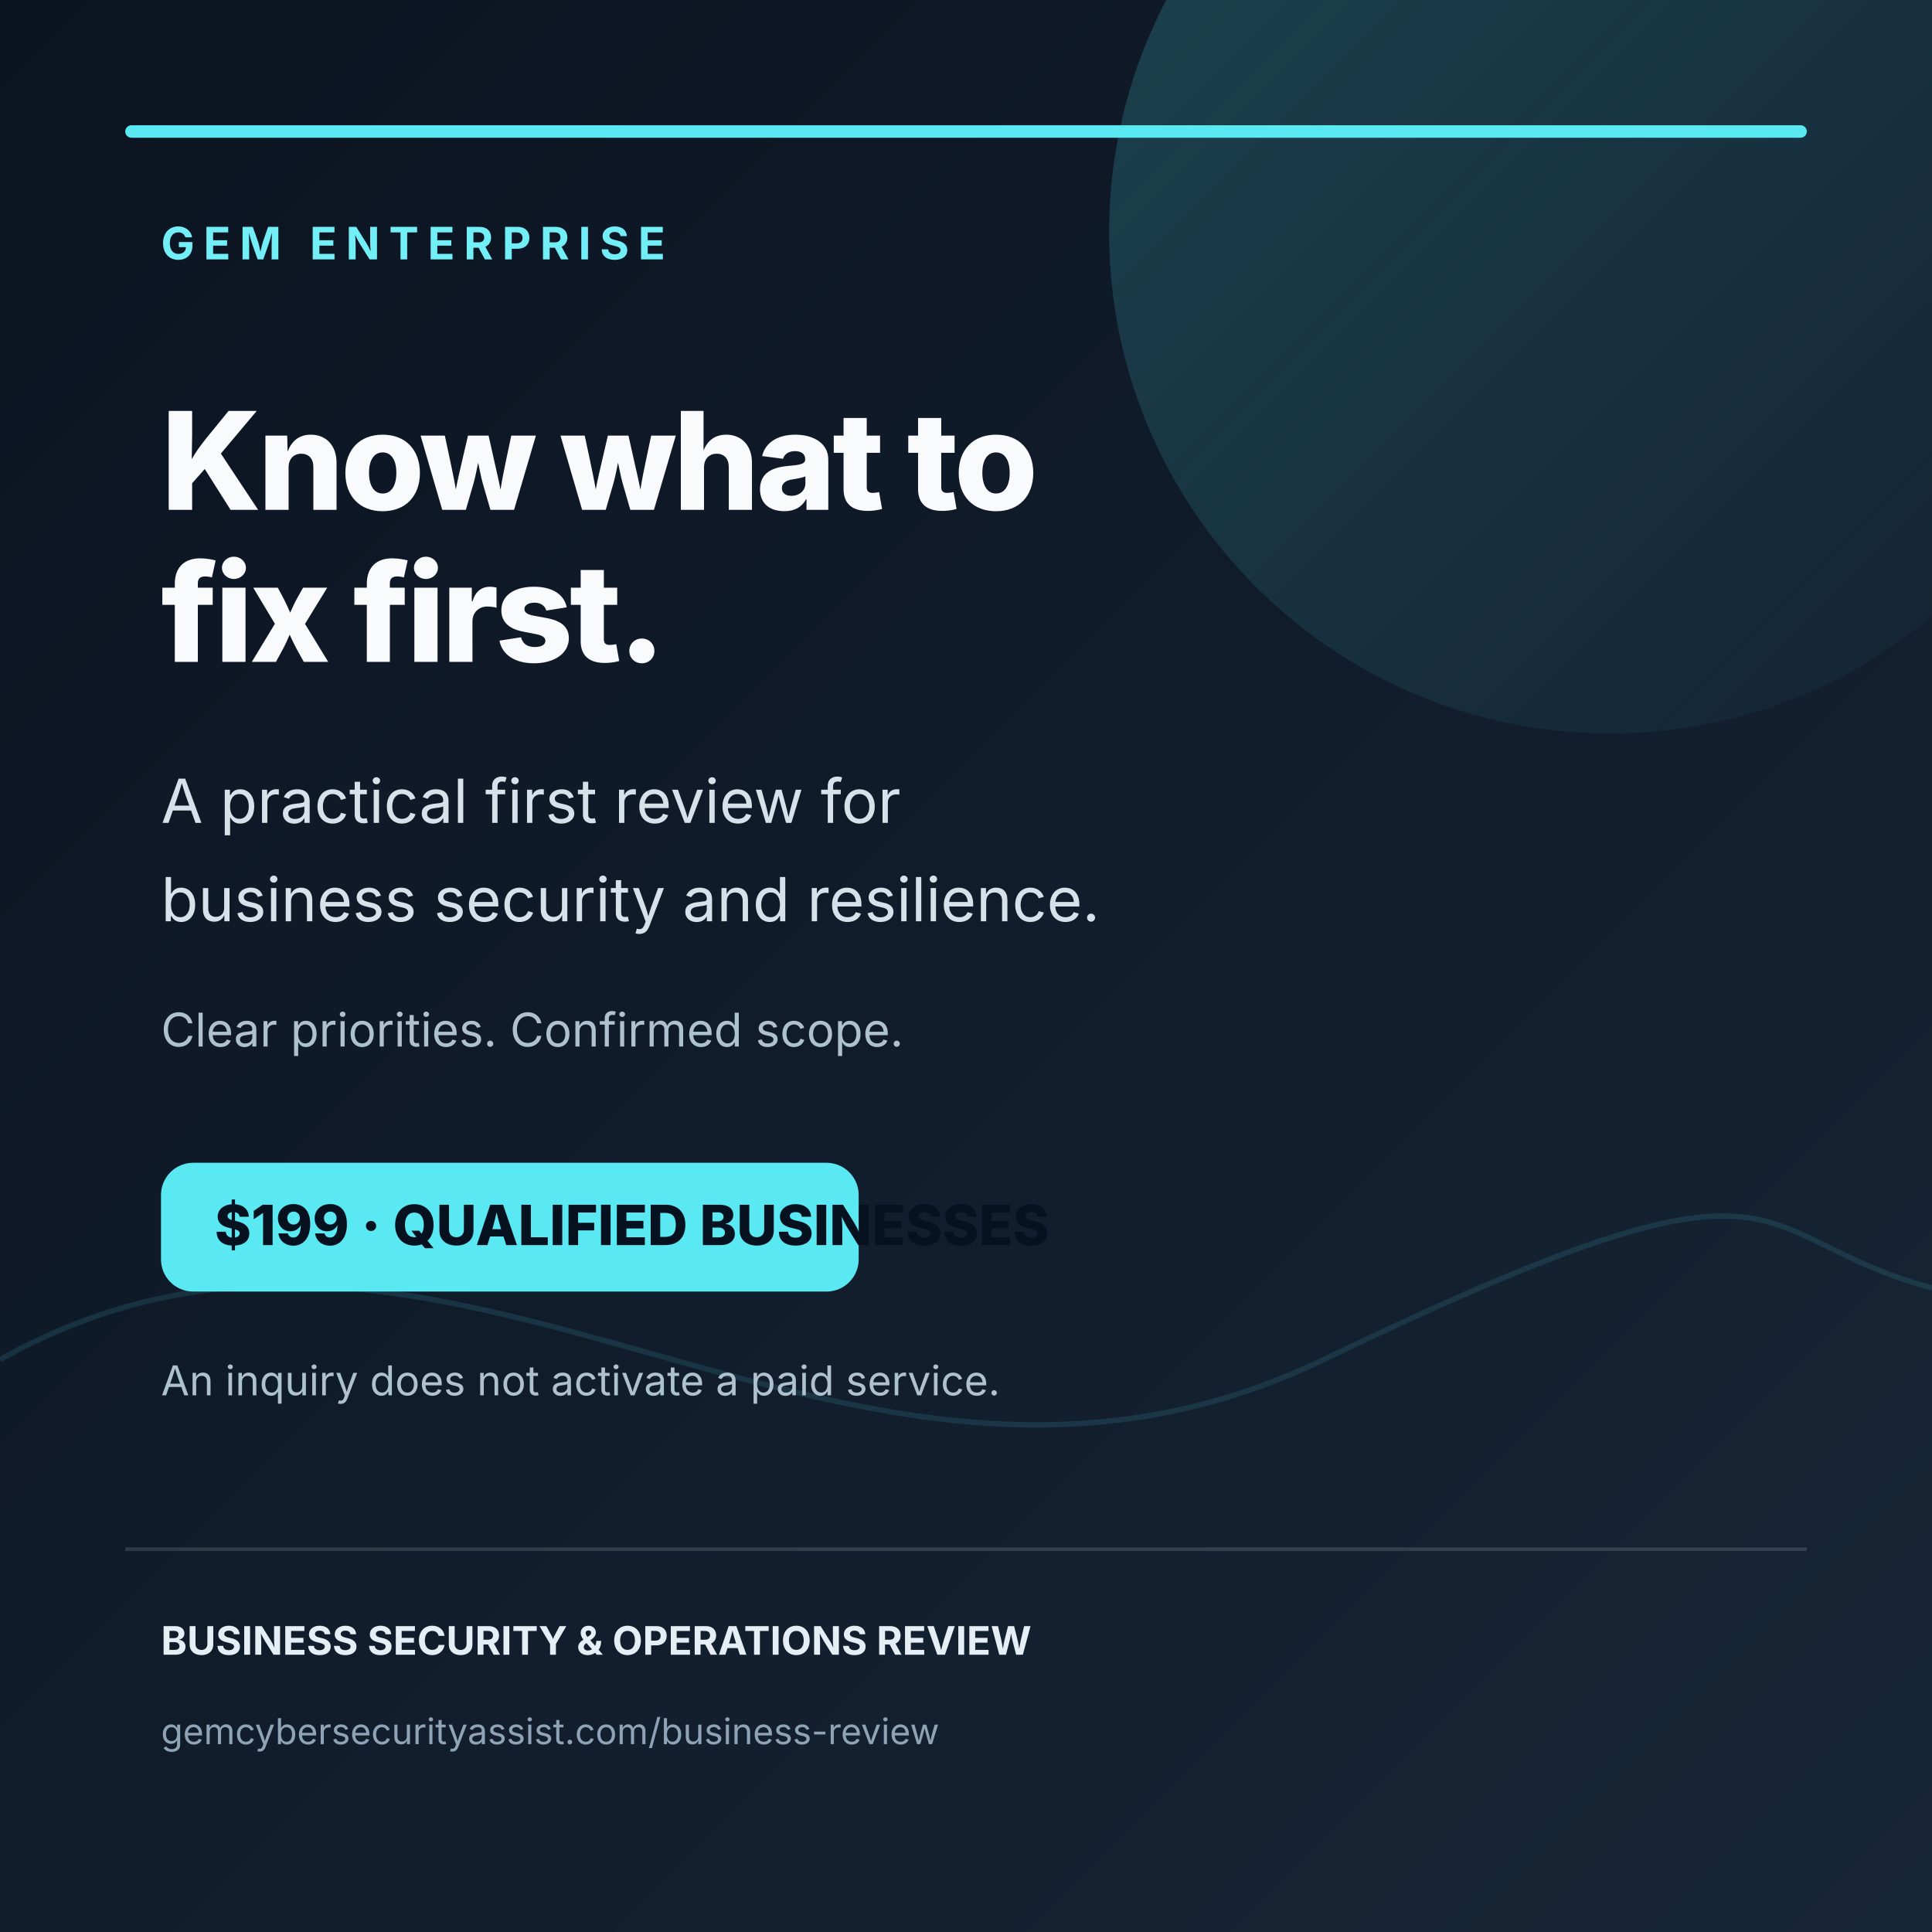
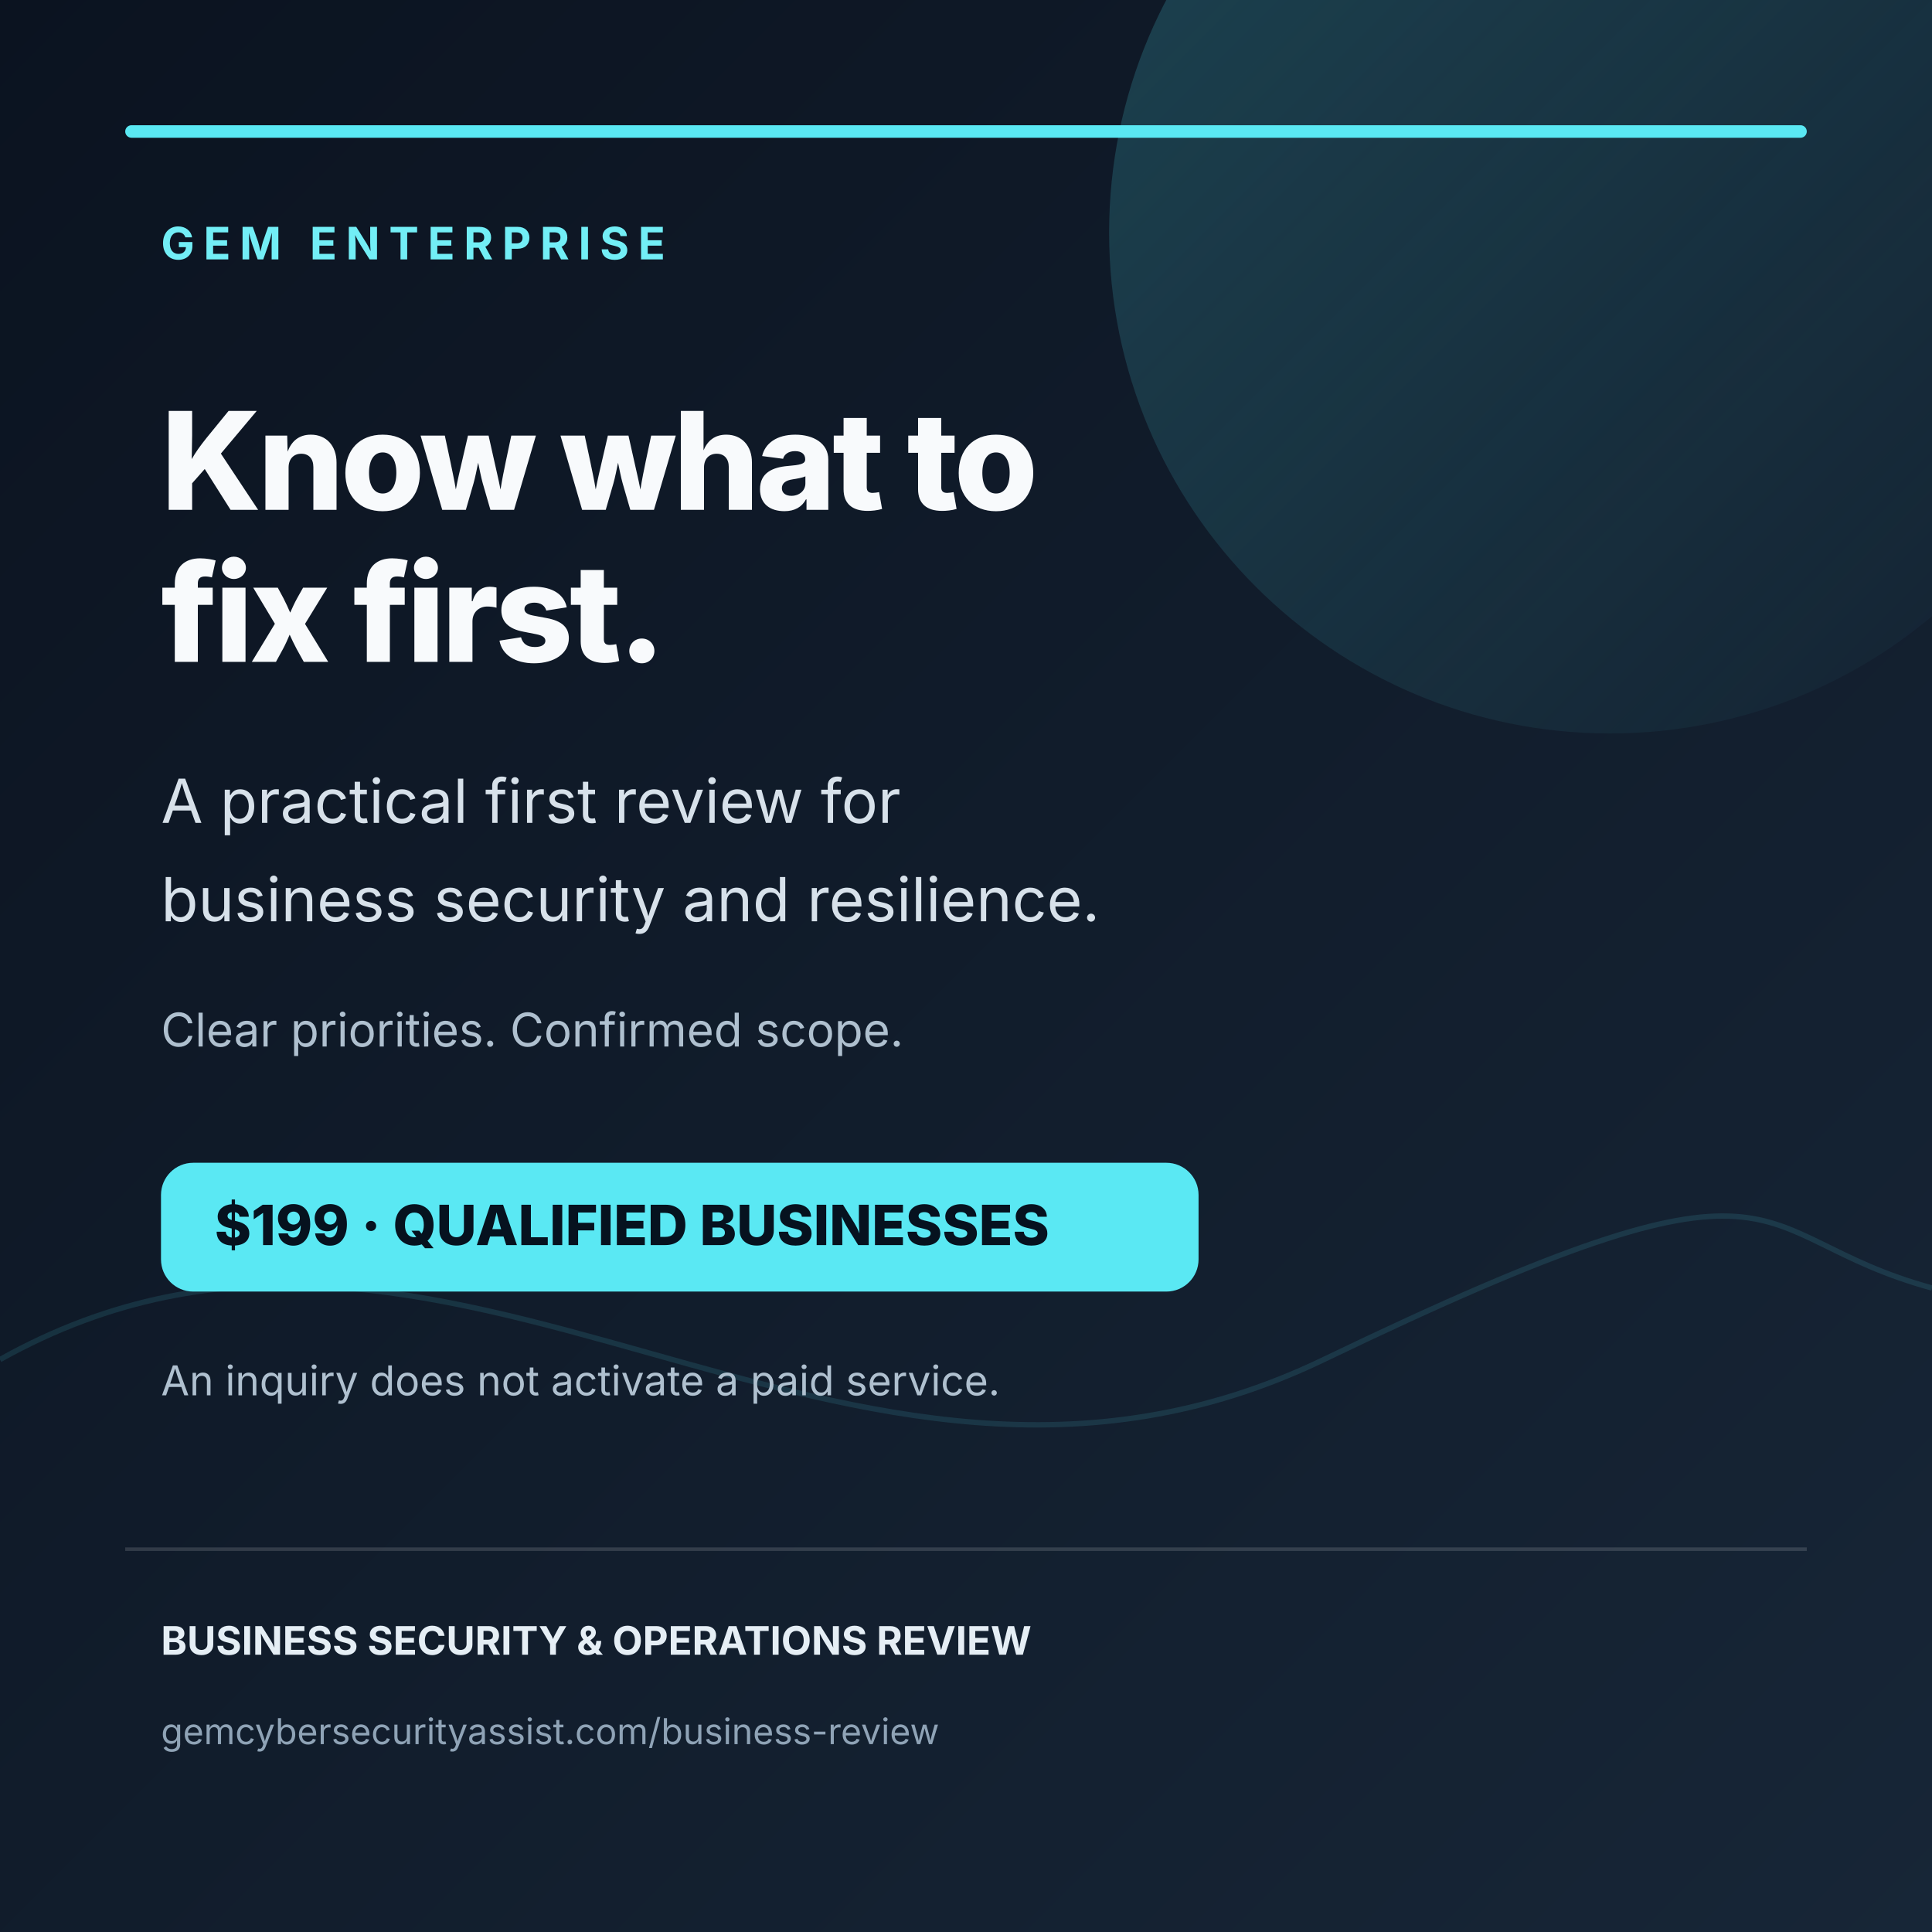
<svg xmlns="http://www.w3.org/2000/svg" width="1080" height="1080" viewBox="0 0 1080 1080" role="img" aria-labelledby="title desc">
  <defs>
    <linearGradient id="bg" x1="0" y1="0" x2="1" y2="1">
      <stop offset="0%" stop-color="#0B1320" />
      <stop offset="100%" stop-color="#172637" />
    </linearGradient>
    <linearGradient id="glow" x1="0" y1="0" x2="1" y2="1">
      <stop offset="0%" stop-color="#52E5F2" stop-opacity=".22" />
      <stop offset="100%" stop-color="#52E5F2" stop-opacity="0" />
    </linearGradient>
  </defs>
  <rect width="1080" height="1080" fill="url(#bg)" />
  <circle cx="900" cy="130" r="280" fill="url(#glow)" />
  <path d="M0 760 C250 620 470 890 740 760 S970 690 1080 720" fill="none" stroke="#5AE8F3" stroke-opacity=".12" stroke-width="3" />
  <rect x="70" y="70" width="940" height="7" rx="3.5" fill="#5AE8F3" />
  <text x="90" y="145" fill="#72EEF6" font-family="Inter,Arial,sans-serif" font-size="25" font-weight="700" letter-spacing="5">GEM ENTERPRISE</text>
  <text x="90" y="285" fill="#F8FAFC" font-family="Inter,Arial,sans-serif" font-size="76" font-weight="800" letter-spacing="-2">Know what to</text>
  <text x="90" y="370" fill="#F8FAFC" font-family="Inter,Arial,sans-serif" font-size="76" font-weight="800" letter-spacing="-2">fix first.</text>
  <text x="90" y="460" fill="#D7E1EA" font-family="Inter,Arial,sans-serif" font-size="34">A practical first review for</text>
  <text x="90" y="515" fill="#D7E1EA" font-family="Inter,Arial,sans-serif" font-size="34">business security and resilience.</text>
  <text x="90" y="585" fill="#AFC0CF" font-family="Inter,Arial,sans-serif" font-size="26">Clear priorities. Confirmed scope.</text>
-   <rect x="90" y="650" width="390" height="72" rx="18" fill="#5AE8F3" />
+   <rect x="90" y="650" width="580" height="72" rx="18" fill="#5AE8F3" />
  <text x="120" y="696" fill="#06121F" font-family="Inter,Arial,sans-serif" font-size="31" font-weight="800">$199 · QUALIFIED BUSINESSES</text>
  <text x="90" y="780" fill="#AFC0CF" font-family="Inter,Arial,sans-serif" font-size="23">An inquiry does not activate a paid service.</text>
  <rect x="70" y="865" width="940" height="2" fill="#FFFFFF" fill-opacity=".14" />
  <text x="90" y="925" fill="#E5EEF5" font-family="Inter,Arial,sans-serif" font-size="22" font-weight="700">BUSINESS SECURITY &amp; OPERATIONS REVIEW</text>
  <text x="90" y="975" fill="#8FA3B6" font-family="Inter,Arial,sans-serif" font-size="20">gemcybersecurityassist.com/business-review</text>
</svg>
